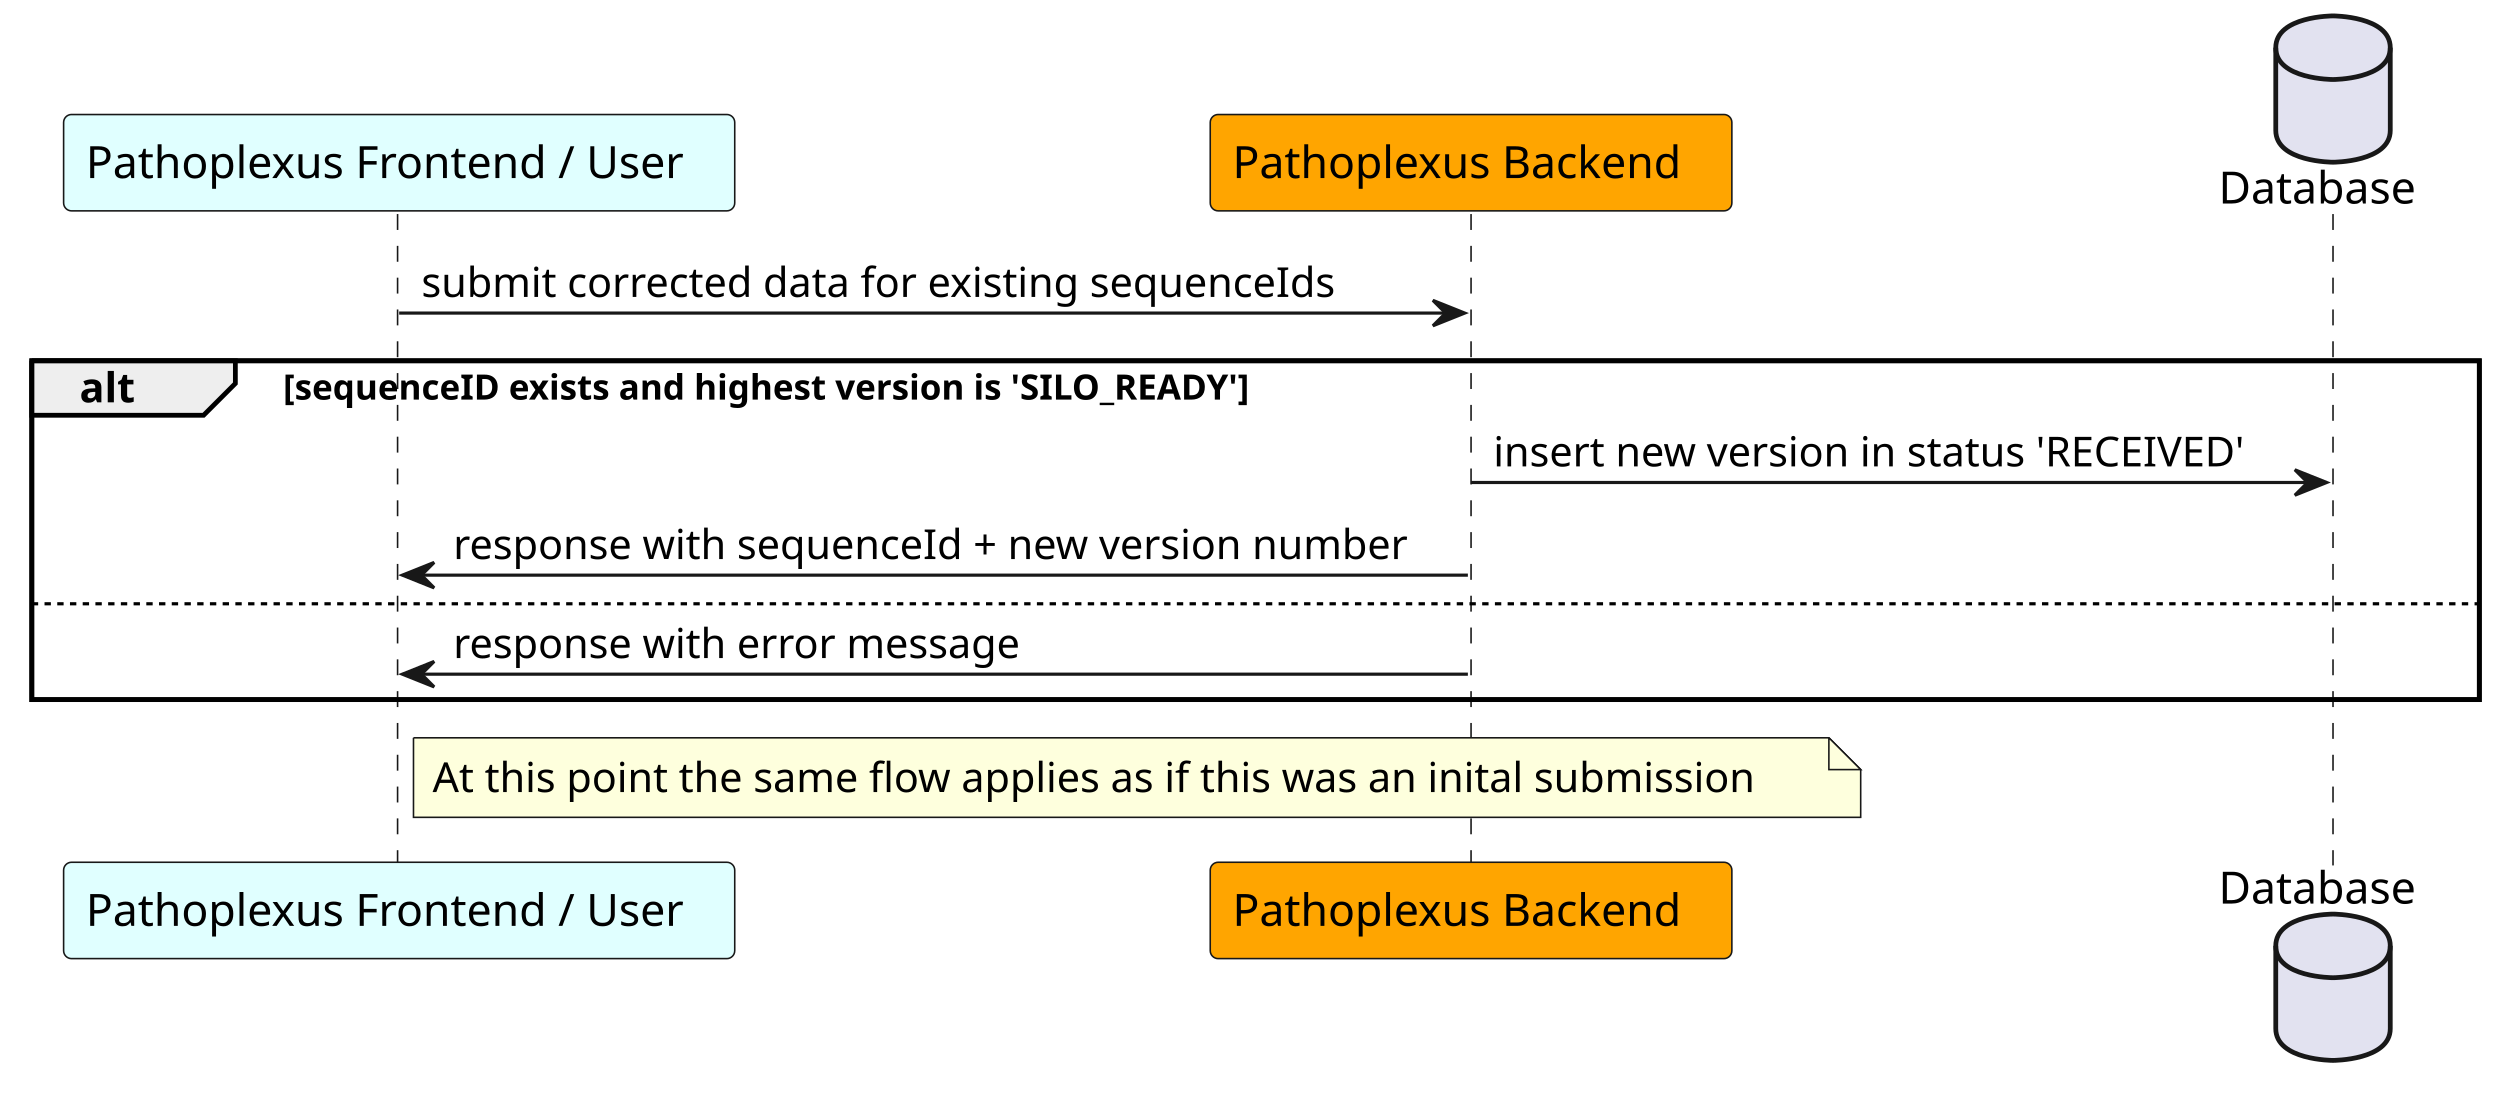
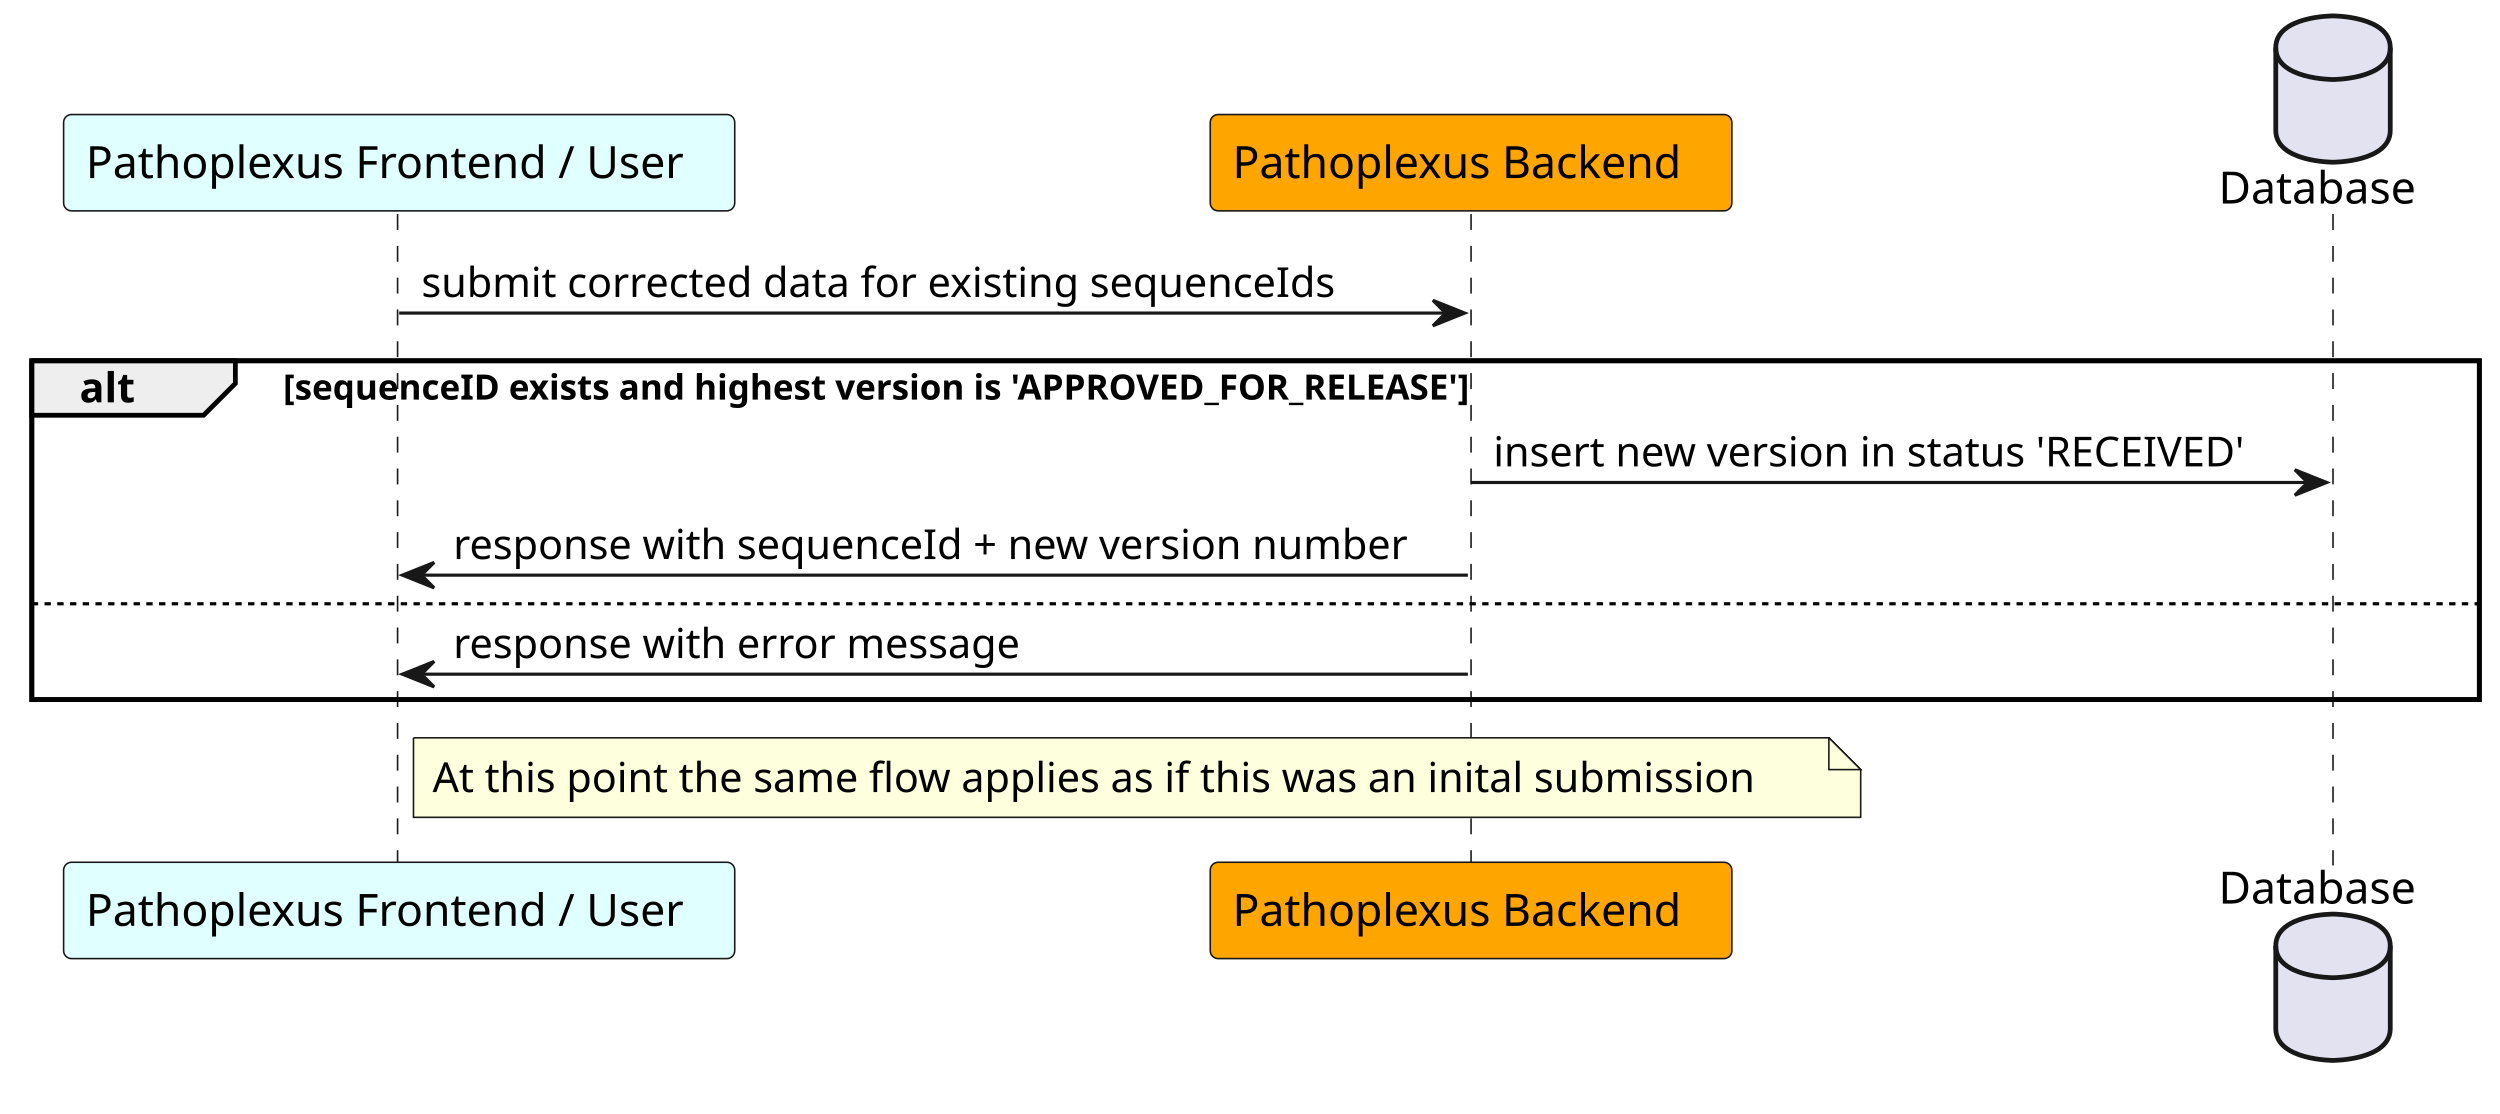
<svg xmlns="http://www.w3.org/2000/svg" contentStyleType="text/css" height="350px" preserveAspectRatio="none" style="width:786px;height:350px;background:#FFFFFF;" version="1.1" viewBox="0 0 786 350" width="786px" zoomAndPan="magnify">
  <defs />
  <g>
    <rect fill="none" height="106.531" style="stroke:#000000;stroke-width:1.5;" width="769.5" x="10" y="113.43" />
    <line style="stroke:#181818;stroke-width:0.5;stroke-dasharray:5.0,5.0;" x1="125" x2="125" y1="67.297" y2="272.094" />
    <line style="stroke:#181818;stroke-width:0.5;stroke-dasharray:5.0,5.0;" x1="462.5" x2="462.5" y1="67.297" y2="272.094" />
    <line style="stroke:#181818;stroke-width:0.5;stroke-dasharray:5.0,5.0;" x1="733.5" x2="733.5" y1="67.297" y2="272.094" />
    <rect fill="#E0FFFF" height="30.297" rx="2.5" ry="2.5" style="stroke:#181818;stroke-width:0.5;" width="211" x="20" y="36" />
    <text fill="#000000" font-family="sans-serif" font-size="14" lengthAdjust="spacing" textLength="197" x="27" y="55.995">Pathoplexus Frontend / User</text>
    <rect fill="#E0FFFF" height="30.297" rx="2.5" ry="2.5" style="stroke:#181818;stroke-width:0.5;" width="211" x="20" y="271.094" />
    <text fill="#000000" font-family="sans-serif" font-size="14" lengthAdjust="spacing" textLength="197" x="27" y="291.089">Pathoplexus Frontend / User</text>
    <rect fill="#FFA500" height="30.297" rx="2.5" ry="2.5" style="stroke:#181818;stroke-width:0.5;" width="164" x="380.5" y="36" />
    <text fill="#000000" font-family="sans-serif" font-size="14" lengthAdjust="spacing" textLength="150" x="387.5" y="55.995">Pathoplexus Backend</text>
    <rect fill="#FFA500" height="30.297" rx="2.5" ry="2.5" style="stroke:#181818;stroke-width:0.5;" width="164" x="380.5" y="271.094" />
    <text fill="#000000" font-family="sans-serif" font-size="14" lengthAdjust="spacing" textLength="150" x="387.5" y="291.089">Pathoplexus Backend</text>
    <text fill="#000000" font-family="sans-serif" font-size="14" lengthAdjust="spacing" textLength="66" x="697.5" y="63.995">Database</text>
    <path d="M715.5,15 C715.5,5 733.5,5 733.5,5 C733.5,5 751.5,5 751.5,15 L751.5,41 C751.5,51 733.5,51 733.5,51 C733.5,51 715.5,51 715.5,41 L715.5,15 " fill="#E2E2F0" style="stroke:#181818;stroke-width:1.5;" />
    <path d="M715.5,15 C715.5,25 733.5,25 733.5,25 C733.5,25 751.5,25 751.5,15 " fill="none" style="stroke:#181818;stroke-width:1.5;" />
    <text fill="#000000" font-family="sans-serif" font-size="14" lengthAdjust="spacing" textLength="66" x="697.5" y="284.089">Database</text>
    <path d="M715.5,297.391 C715.5,287.391 733.5,287.391 733.5,287.391 C733.5,287.391 751.5,287.391 751.5,297.391 L751.5,323.391 C751.5,333.391 733.5,333.391 733.5,333.391 C733.5,333.391 715.5,333.391 715.5,323.391 L715.5,297.391 " fill="#E2E2F0" style="stroke:#181818;stroke-width:1.5;" />
    <path d="M715.5,297.391 C715.5,307.391 733.5,307.391 733.5,307.391 C733.5,307.391 751.5,307.391 751.5,297.391 " fill="none" style="stroke:#181818;stroke-width:1.5;" />
    <polygon fill="#181818" points="450.5,94.43,460.5,98.43,450.5,102.43,454.5,98.43" style="stroke:#181818;stroke-width:1.0;" />
    <line style="stroke:#181818;stroke-width:1.0;" x1="125.5" x2="456.5" y1="98.43" y2="98.43" />
    <text fill="#000000" font-family="sans-serif" font-size="13" lengthAdjust="spacing" textLength="300" x="132.5" y="93.364">submit corrected data for existing sequenceIds</text>
    <path d="M10,113.43 L74,113.43 L74,120.562 L64,130.562 L10,130.562 L10,113.43 " fill="#EEEEEE" style="stroke:#000000;stroke-width:1.5;" />
    <rect fill="none" height="106.531" style="stroke:#000000;stroke-width:1.5;" width="769.5" x="10" y="113.43" />
    <text fill="#000000" font-family="sans-serif" font-size="13" font-weight="bold" lengthAdjust="spacing" textLength="19" x="25" y="126.497">alt</text>
-     <text fill="#000000" font-family="sans-serif" font-size="11" font-weight="bold" lengthAdjust="spacing" textLength="359" x="89" y="125.64">[sequenceID exists and highest version is 'SILO_READY']</text>
+     <text fill="#000000" font-family="sans-serif" font-size="11" font-weight="bold" lengthAdjust="spacing" textLength="443" x="89" y="125.64">[sequenceID exists and highest version is 'APPROVED_FOR_RELEASE']</text>
    <polygon fill="#181818" points="721.5,147.695,731.5,151.695,721.5,155.695,725.5,151.695" style="stroke:#181818;stroke-width:1.0;" />
    <line style="stroke:#181818;stroke-width:1.0;" x1="462.5" x2="727.5" y1="151.695" y2="151.695" />
    <text fill="#000000" font-family="sans-serif" font-size="13" lengthAdjust="spacing" textLength="247" x="469.5" y="146.629">insert new version in status 'RECEIVED'</text>
    <polygon fill="#181818" points="136.5,176.828,126.5,180.828,136.5,184.828,132.5,180.828" style="stroke:#181818;stroke-width:1.0;" />
    <line style="stroke:#181818;stroke-width:1.0;" x1="130.5" x2="461.5" y1="180.828" y2="180.828" />
    <text fill="#000000" font-family="sans-serif" font-size="13" lengthAdjust="spacing" textLength="313" x="142.5" y="175.762">response with sequenceId + new version number</text>
    <line style="stroke:#000000;stroke-width:1.0;stroke-dasharray:2.0,2.0;" x1="10" x2="779.5" y1="189.828" y2="189.828" />
    <polygon fill="#181818" points="136.5,207.961,126.5,211.961,136.5,215.961,132.5,211.961" style="stroke:#181818;stroke-width:1.0;" />
    <line style="stroke:#181818;stroke-width:1.0;" x1="130.5" x2="461.5" y1="211.961" y2="211.961" />
    <text fill="#000000" font-family="sans-serif" font-size="13" lengthAdjust="spacing" textLength="186" x="142.5" y="206.895">response with error message</text>
    <path d="M130,231.961 L130,256.961 L585,256.961 L585,241.961 L575,231.961 L130,231.961 " fill="#FEFFDD" style="stroke:#181818;stroke-width:0.5;" />
    <path d="M575,231.961 L575,241.961 L585,241.961 L575,231.961 " fill="#FEFFDD" style="stroke:#181818;stroke-width:0.5;" />
    <text fill="#000000" font-family="sans-serif" font-size="13" lengthAdjust="spacing" textLength="434" x="136" y="249.028">At this point the same flow applies as if this was an inital submission</text>
  </g>
</svg>
